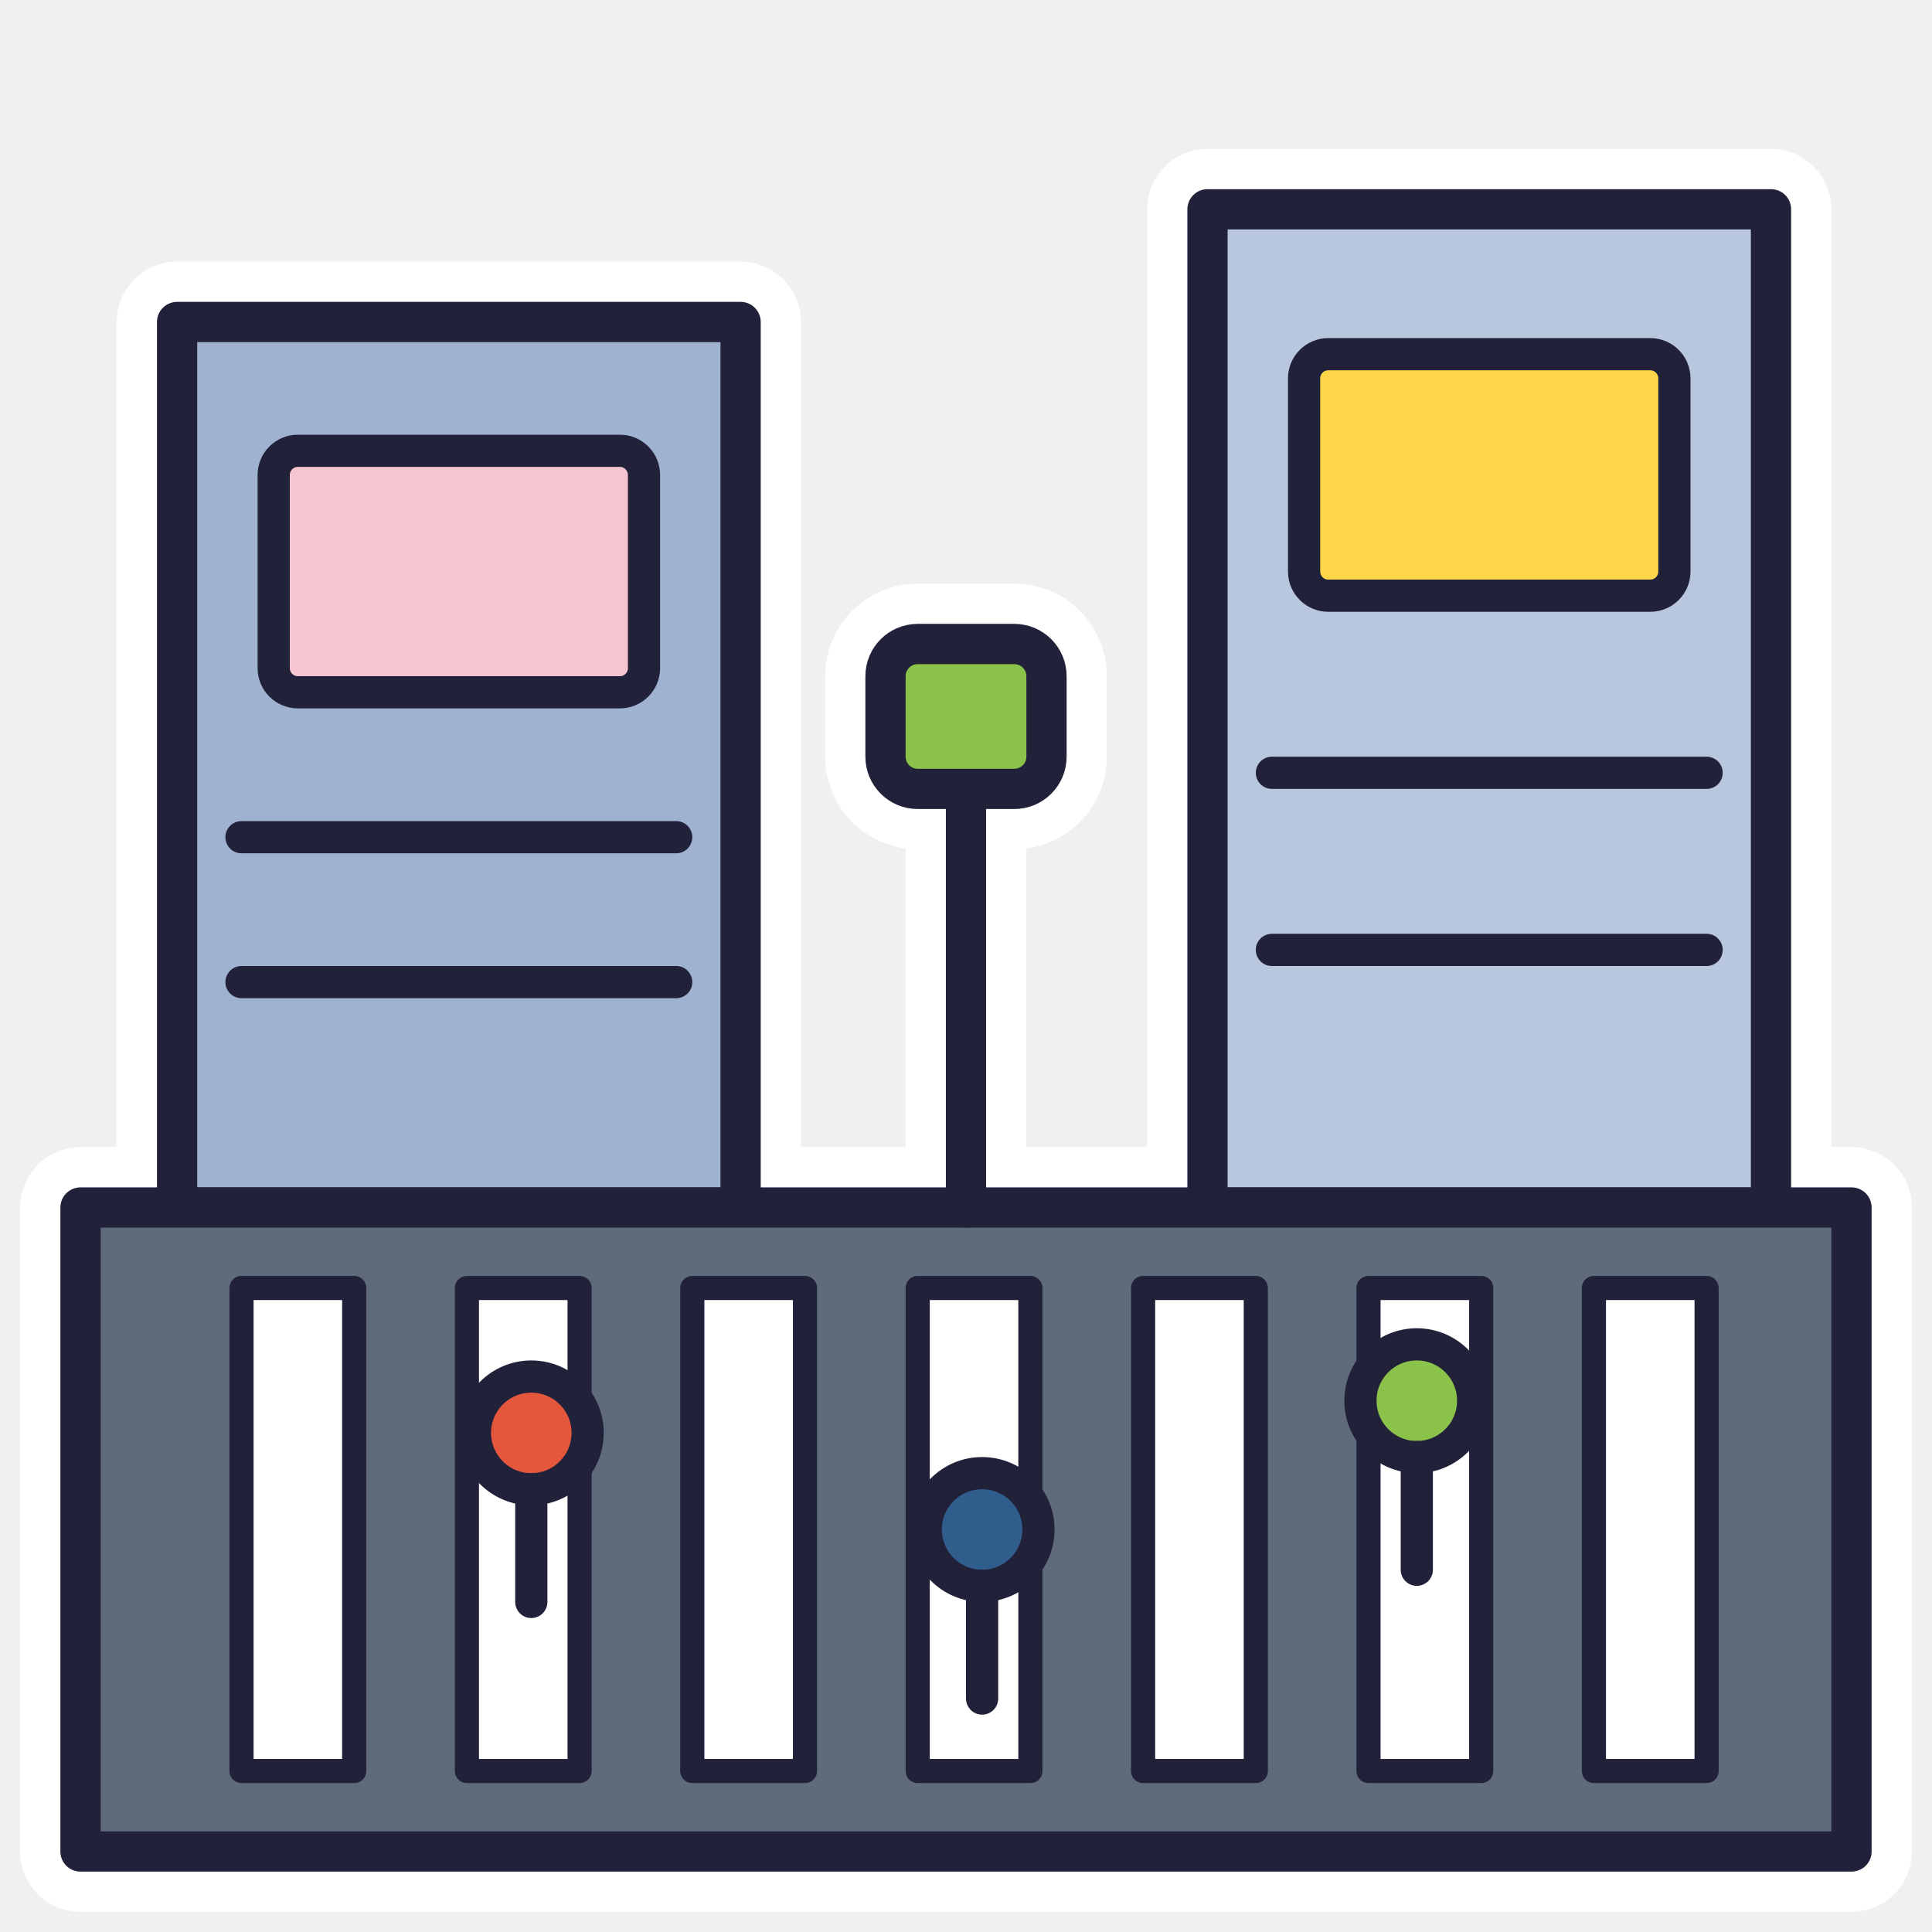
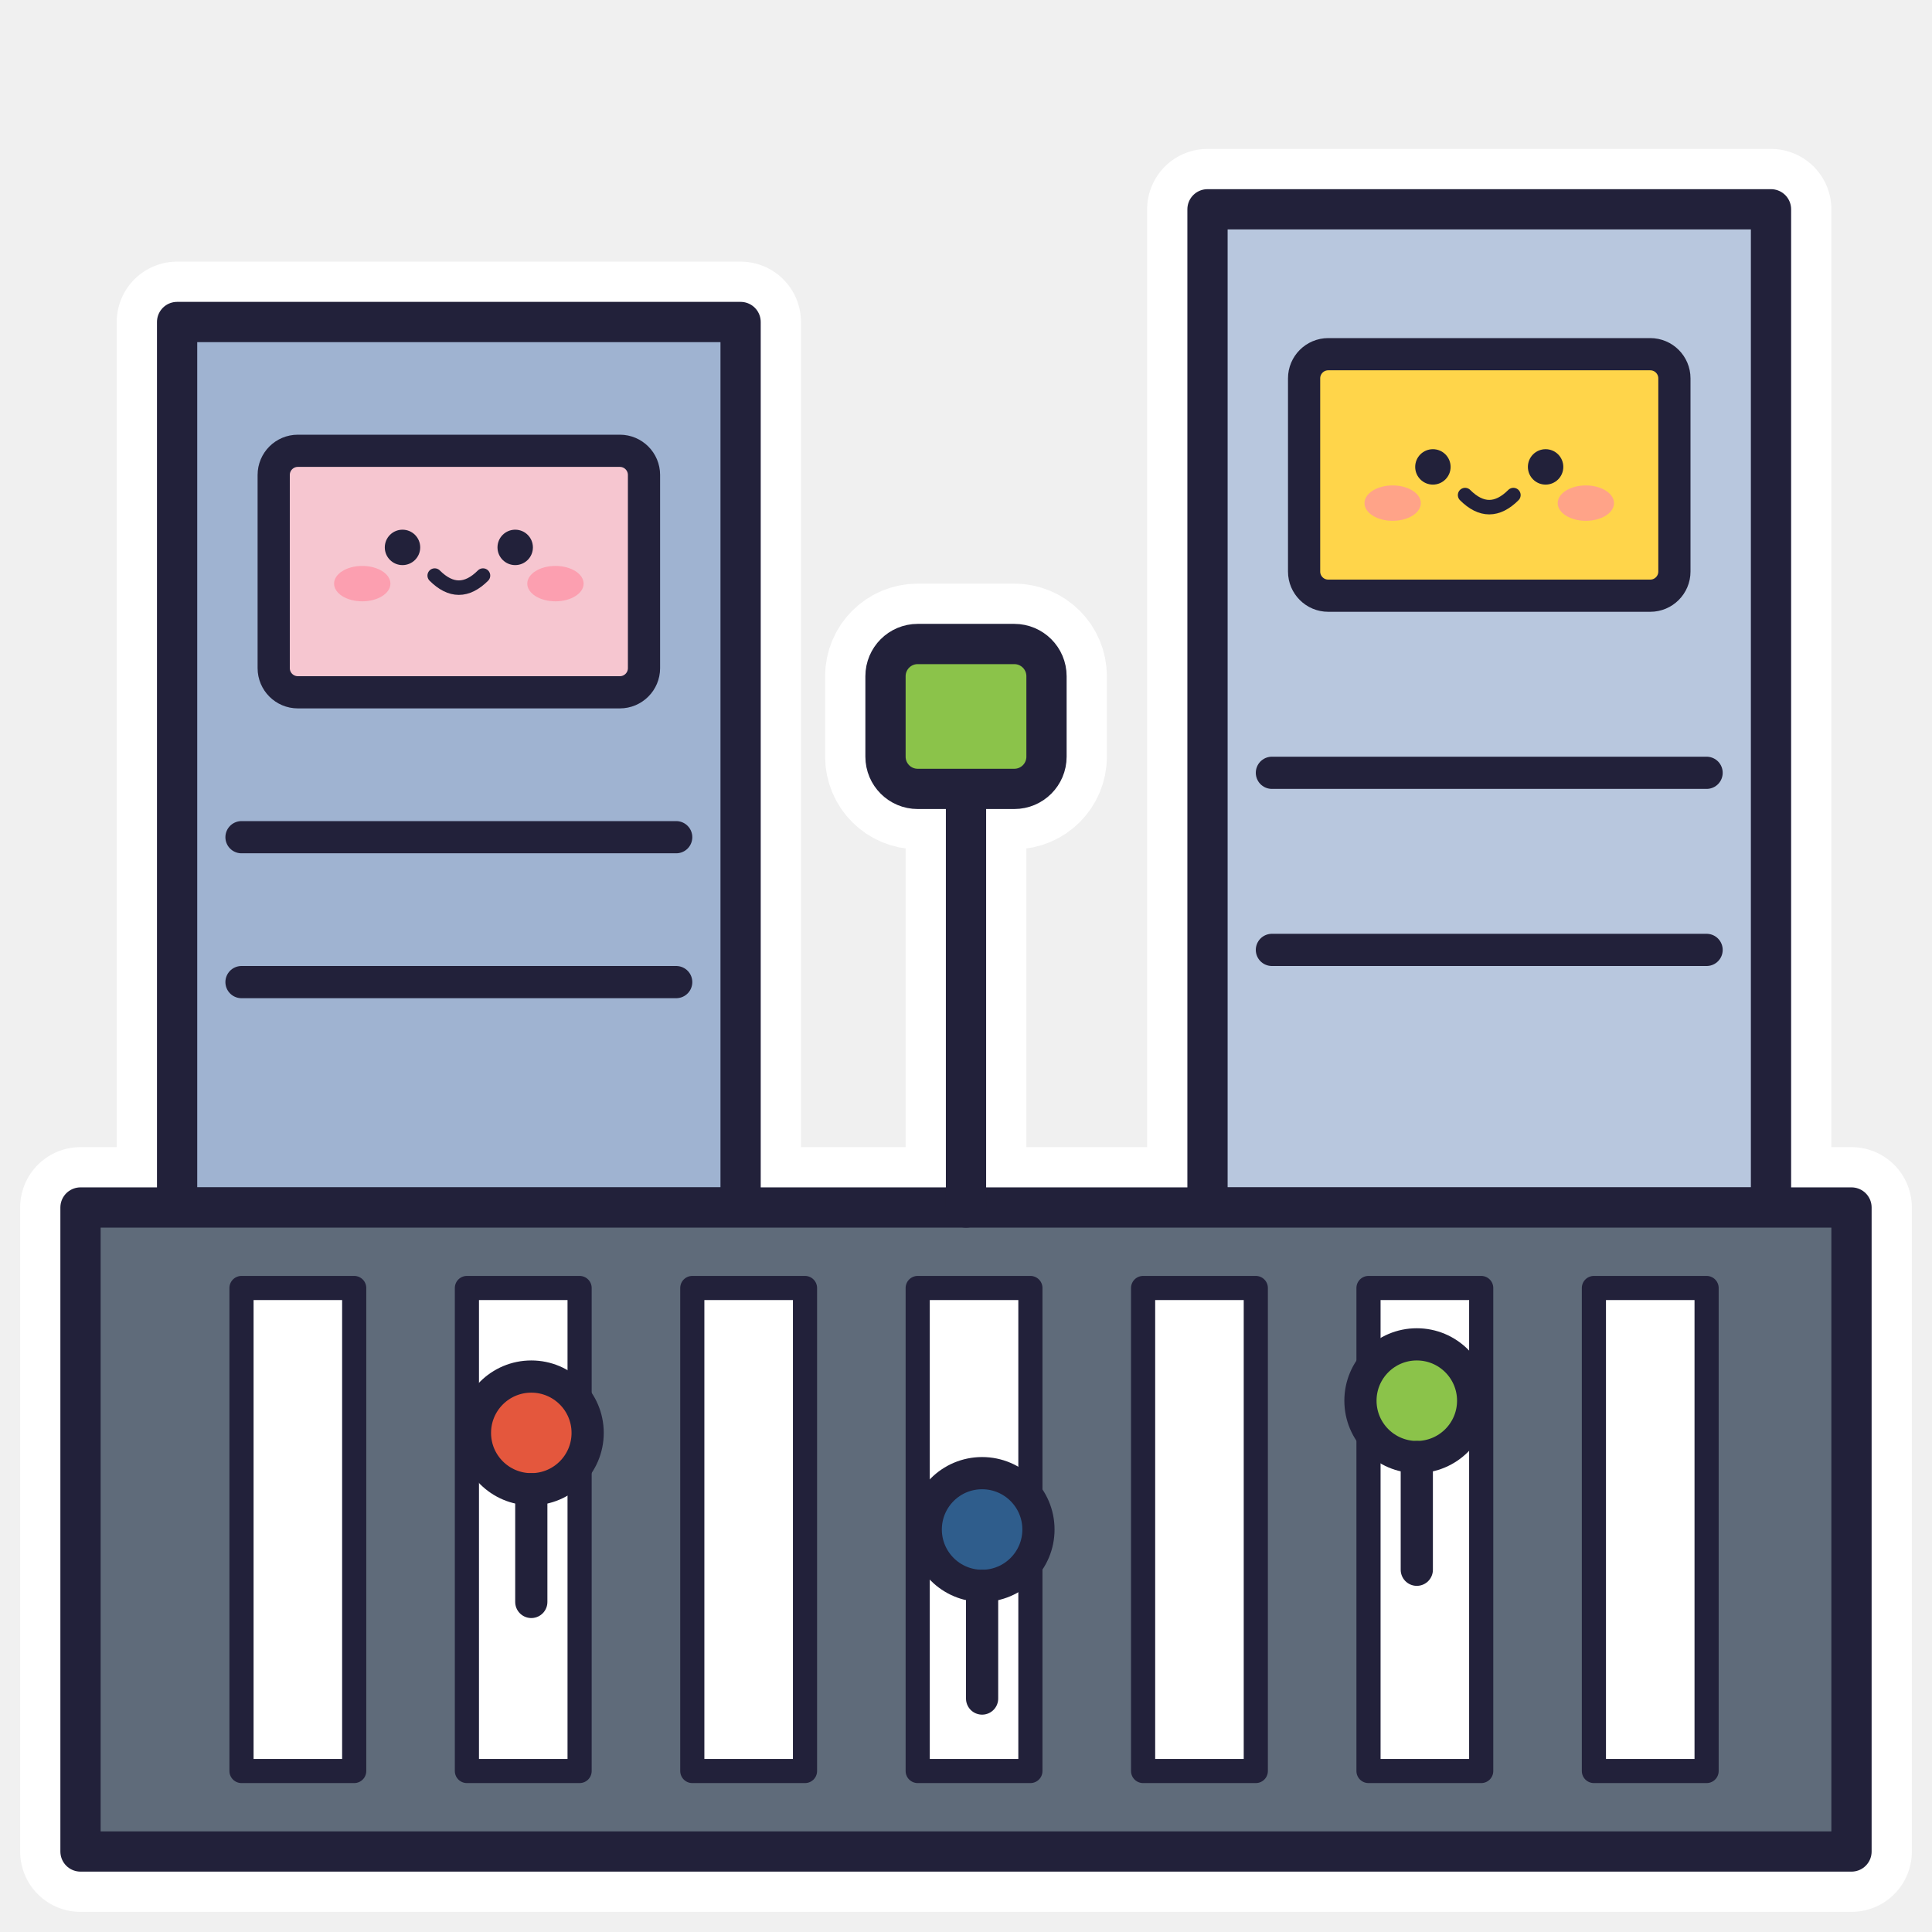
<svg xmlns="http://www.w3.org/2000/svg" viewBox="0 0 240 240" aria-hidden="true">
  <g fill="#fff" stroke="#fff" stroke-width="15" stroke-linejoin="round" stroke-linecap="round">
    <rect x="22" y="40" width="70" height="110" opacity="1" />
    <rect x="34" y="56" width="46" height="30" rx="3" opacity="1" />
    <rect x="150" y="26" width="70" height="124" opacity="1" />
    <rect x="162" y="44" width="46" height="30" rx="3" opacity="1" />
    <path d="M30 104h54M30 122h54M158 96h54M158 118h54" opacity="1" />
    <path d="M10 150h220v80H10z" opacity="1" />
    <rect x="30" y="160" width="14" height="60" opacity="1" />
    <rect x="58" y="160" width="14" height="60" opacity="1" />
    <rect x="86" y="160" width="14" height="60" opacity="1" />
    <rect x="114" y="160" width="14" height="60" opacity="1" />
    <rect x="142" y="160" width="14" height="60" opacity="1" />
    <rect x="170" y="160" width="14" height="60" opacity="1" />
    <rect x="198" y="160" width="14" height="60" opacity="1" />
    <circle cx="66" cy="178" r="7" opacity="1" />
    <path d="M66 185v14" opacity="1" />
    <circle cx="122" cy="190" r="7" opacity="1" />
    <path d="M122 197v14" opacity="1" />
    <circle cx="176" cy="174" r="7" opacity="1" />
    <path d="M176 181v14" opacity="1" />
    <path d="M120 150V96" opacity="1" />
    <rect x="110" y="80" width="20" height="18" rx="4" opacity="1" />
  </g>
  <g stroke="#22213A" stroke-width="5" stroke-linejoin="round" stroke-linecap="round">
    <rect x="22" y="40" width="70" height="110" fill="#9FB3D1" />
    <rect x="34" y="56" width="46" height="30" rx="3" fill="#F6C6D0" stroke-width="4" />
    <rect x="150" y="26" width="70" height="124" fill="#B8C7DE" />
    <rect x="162" y="44" width="46" height="30" rx="3" fill="#FFD54A" stroke-width="4" />
    <path d="M30 104h54M30 122h54M158 96h54M158 118h54" fill="none" stroke-width="4" />
    <path d="M10 150h220v80H10z" fill="#5F6B7A" />
    <g fill="#fff" stroke-width="3">
      <rect x="30" y="160" width="14" height="60" />
      <rect x="58" y="160" width="14" height="60" />
      <rect x="86" y="160" width="14" height="60" />
      <rect x="114" y="160" width="14" height="60" />
      <rect x="142" y="160" width="14" height="60" />
      <rect x="170" y="160" width="14" height="60" />
      <rect x="198" y="160" width="14" height="60" />
    </g>
    <g stroke-width="4">
      <circle cx="66" cy="178" r="7" fill="#E4573D" />
      <path d="M66 185v14" fill="none" />
      <circle cx="122" cy="190" r="7" fill="#2F5D8C" />
      <path d="M122 197v14" fill="none" />
      <circle cx="176" cy="174" r="7" fill="#8BC34A" />
      <path d="M176 181v14" fill="none" />
    </g>
    <path d="M120 150V96" fill="none" />
    <rect x="110" y="80" width="20" height="18" rx="4" fill="#8BC34A" />
+     <circle cx="50.0" cy="68" r="2.2" fill="#22213A" stroke="none" />
+     <circle cx="64.0" cy="68" r="2.2" fill="#22213A" stroke="none" />
+     <ellipse cx="45.0" cy="72.5" rx="3.5" ry="2.2" fill="#FF8FA3" stroke="none" opacity=".7" />
+     <ellipse cx="69.0" cy="72.5" rx="3.5" ry="2.2" fill="#FF8FA3" stroke="none" opacity=".7" />
+     <path d="M54.0 71.5q3.0 3.0 6.0 0" fill="none" stroke-width="1.8" />
+     <circle cx="178.0" cy="58" r="2.2" fill="#22213A" stroke="none" />
+     <circle cx="192.0" cy="58" r="2.2" fill="#22213A" stroke="none" />
+     <ellipse cx="173.0" cy="62.5" rx="3.5" ry="2.2" fill="#FF8FA3" stroke="none" opacity=".7" />
+     <ellipse cx="197.0" cy="62.5" rx="3.5" ry="2.2" fill="#FF8FA3" stroke="none" opacity=".7" />
+     <path d="M182.0 61.5q3.0 3.0 6.0 0" fill="none" stroke-width="1.8" />
  </g>
</svg>
